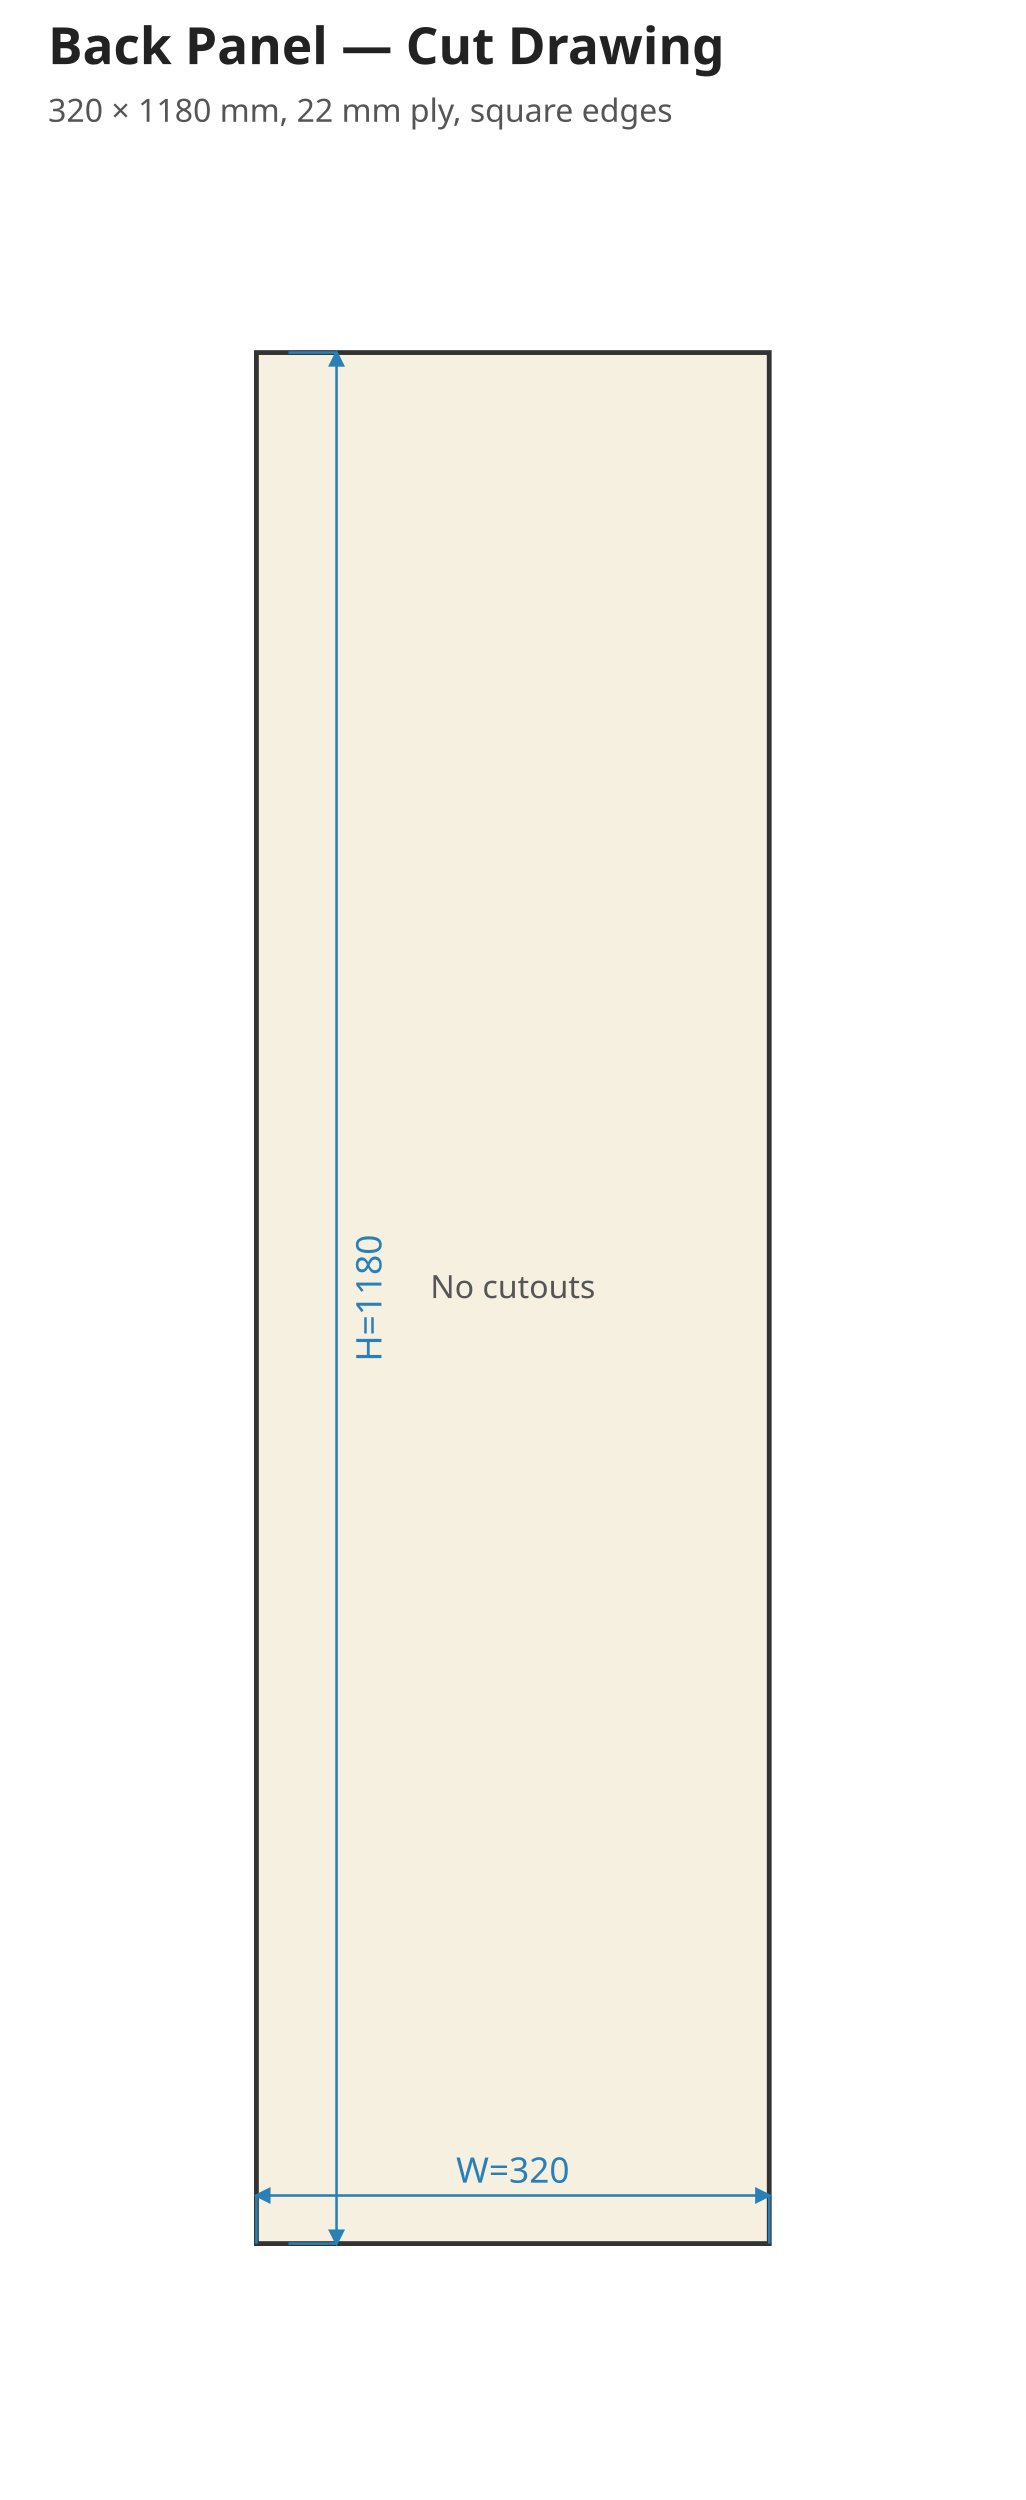
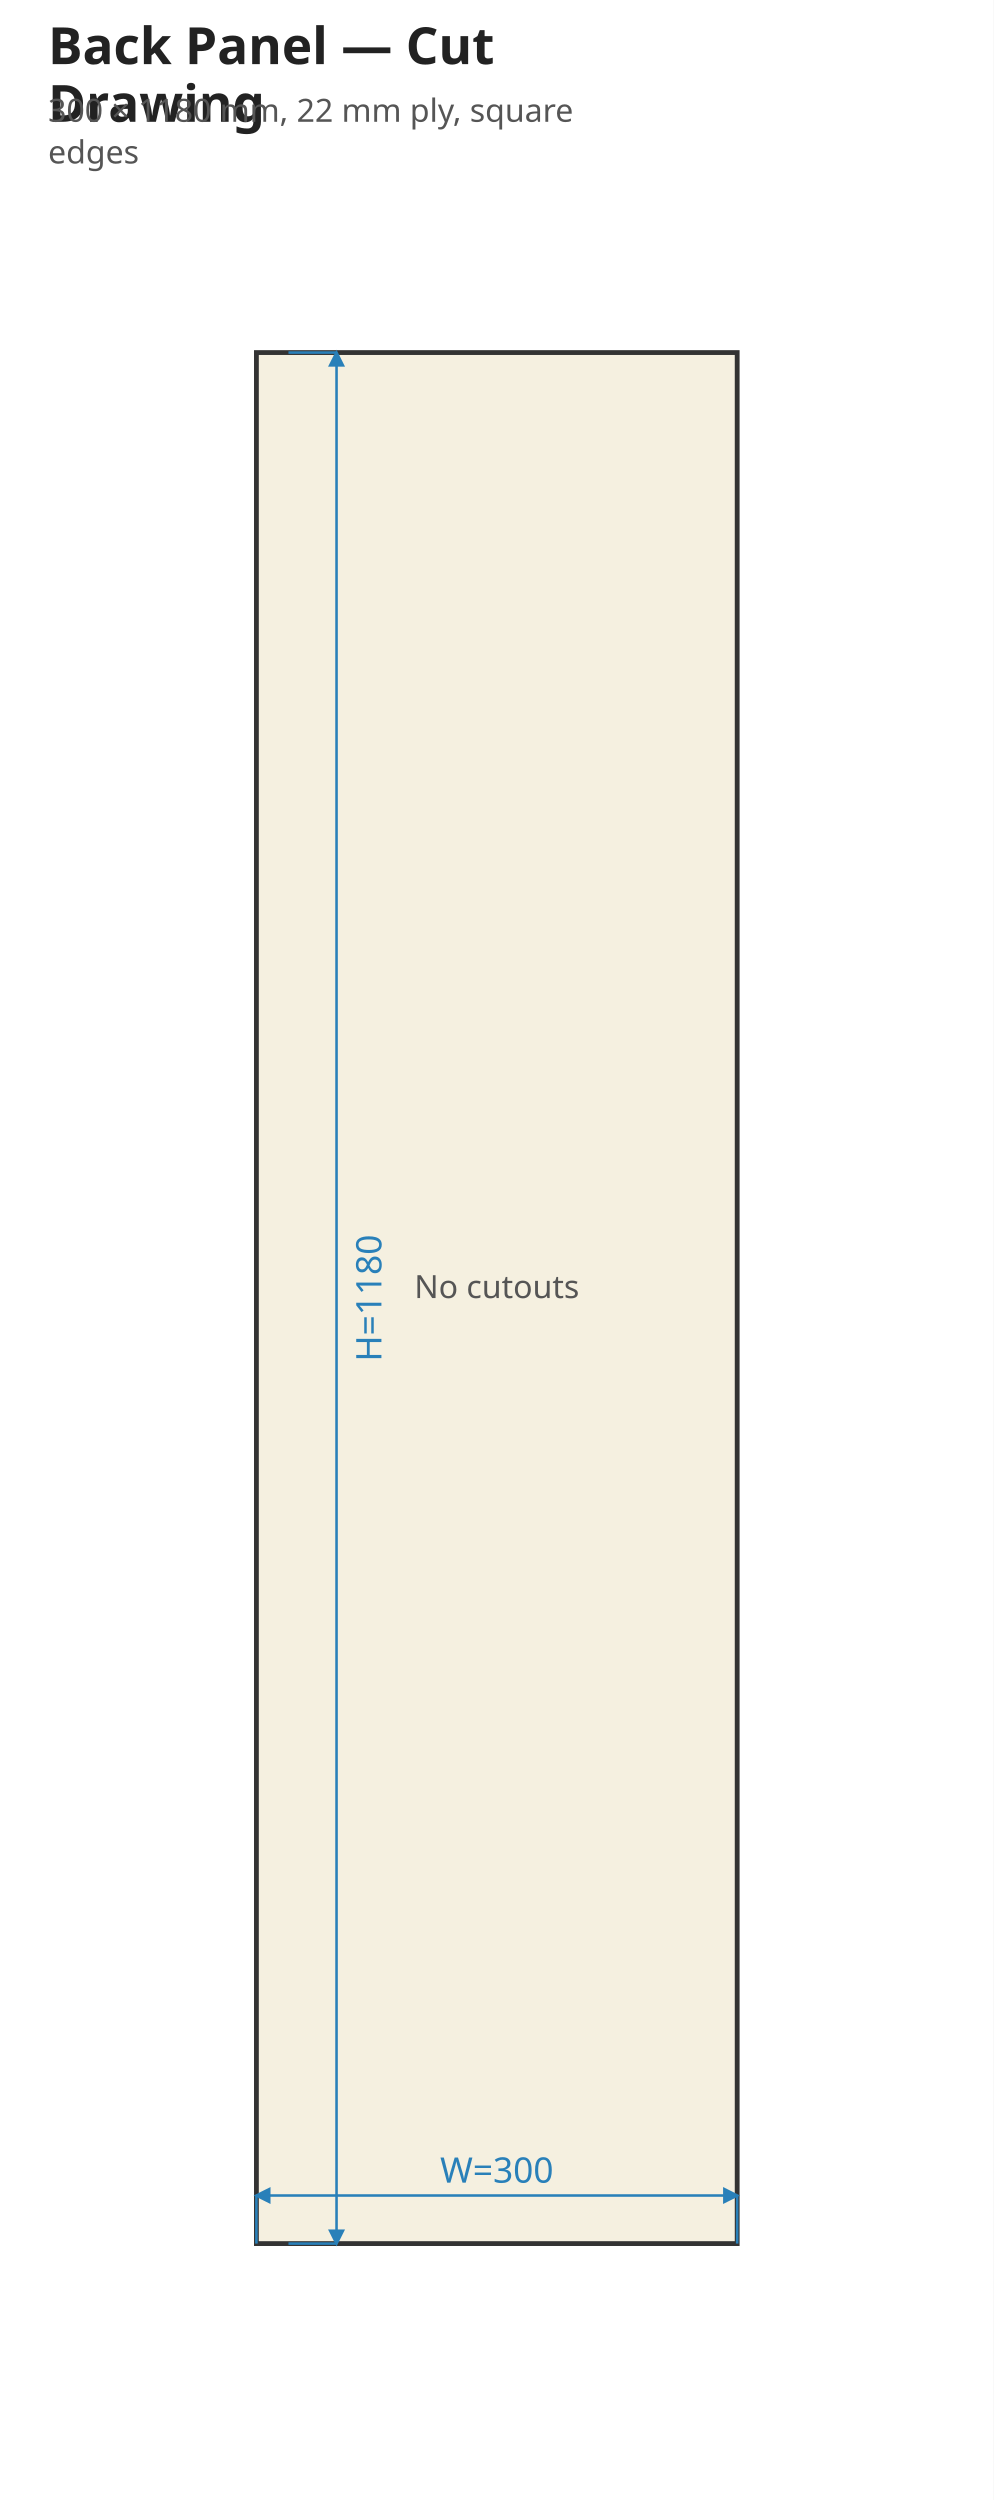
- <svg xmlns="http://www.w3.org/2000/svg" width="320" height="780" viewBox="0 0 320 780">
+ <svg xmlns="http://www.w3.org/2000/svg" width="310" height="780" viewBox="0 0 310 780">
  <style>.panel { fill: #f5f0e0; stroke: #333; stroke-width: 1.5; }
.cutout { fill: none; stroke: #c0392b; stroke-width: 1.2; stroke-dasharray: 6,3; }
.rebate { fill: #faebe0; stroke: #e67e22; stroke-width: 1.0; stroke-dasharray: 4,2; }
.pilot { fill: #333; }
.dim-line { stroke: #2980b9; stroke-width: 0.8; fill: none; }
.dim-text { fill: #2980b9; font-family: sans-serif; font-size: 11px; text-anchor: middle; }
.dim-text-v { fill: #2980b9; font-family: sans-serif; font-size: 11px; text-anchor: middle; }
.label { fill: #333; font-family: sans-serif; font-size: 12px; text-anchor: middle; font-weight: bold; }
.label-sm { fill: #555; font-family: sans-serif; font-size: 10px; text-anchor: middle; }
.label-driver { fill: #c0392b; font-family: sans-serif; font-size: 11px; text-anchor: middle; font-weight: bold; }
.title-text { fill: #222; font-family: sans-serif; font-size: 16px; font-weight: bold; }
.subtitle { fill: #555; font-family: sans-serif; font-size: 10px; }
.note { fill: #555; font-family: sans-serif; font-size: 10px; }
.arrow { stroke: #2980b9; stroke-width: 0.8; fill: #2980b9; }
.center-line { stroke: #888; stroke-width: 0.5; stroke-dasharray: 8,3,2,3; }
</style>
-   <rect width="320" height="780" fill="white" />
-   <text x="15.0" y="20.0" class="title-text">Back Panel — Cut Drawing</text>
-   <text x="15.0" y="38.0" class="subtitle">320 × 1180 mm, 22 mm ply, square edges</text>
-   <rect x="80.0" y="110.0" width="160.0" height="590.0" class="panel" />
+   <rect width="310" height="780" fill="white" />
+   <text x="15.0" y="20.0" class="title-text">Back Panel — Cut</text>
+   <text x="15.0" y="38.0" class="title-text">Drawing</text>
+   <text x="15.0" y="38.0" class="subtitle">300 × 1180 mm, 22 mm ply, square</text>
+   <text x="15.0" y="51.0" class="subtitle">edges</text>
+   <rect x="80.0" y="110.0" width="150.0" height="590.0" class="panel" />
  <line x1="80.0" y1="700.0" x2="80.0" y2="685.0" class="dim-line" />
-   <line x1="240.0" y1="700.0" x2="240.0" y2="685.0" class="dim-line" />
-   <line x1="80.0" y1="685.0" x2="240.0" y2="685.0" class="dim-line" />
+   <line x1="230.0" y1="700.0" x2="230.0" y2="685.0" class="dim-line" />
+   <line x1="80.0" y1="685.0" x2="230.0" y2="685.0" class="dim-line" />
  <polygon points="80.0,685.0 84.0,683.0 84.0,687.0" class="arrow" />
-   <polygon points="240.0,685.0 236.0,683.0 236.0,687.0" class="arrow" />
-   <text x="160.0" y="681.0" class="dim-text">W=320</text>
+   <polygon points="230.0,685.0 226.0,683.0 226.0,687.0" class="arrow" />
+   <text x="155.0" y="681.0" class="dim-text">W=300</text>
  <line x1="90.0" y1="110.0" x2="105.0" y2="110.0" class="dim-line" />
  <line x1="90.0" y1="700.0" x2="105.0" y2="700.0" class="dim-line" />
  <line x1="105.0" y1="110.0" x2="105.0" y2="700.0" class="dim-line" />
  <polygon points="105.0,110.0 103.0,114.0 107.0,114.0" class="arrow" />
  <polygon points="105.0,700.0 103.0,696.0 107.0,696.0" class="arrow" />
  <text x="119.0" y="405.0" class="dim-text-v" transform="rotate(-90 119.0 405.0)">H=1180</text>
-   <text x="160.0" y="405.0" class="label-sm">No cutouts</text>
+   <text x="155.0" y="405.0" class="label-sm">No cutouts</text>
</svg>
